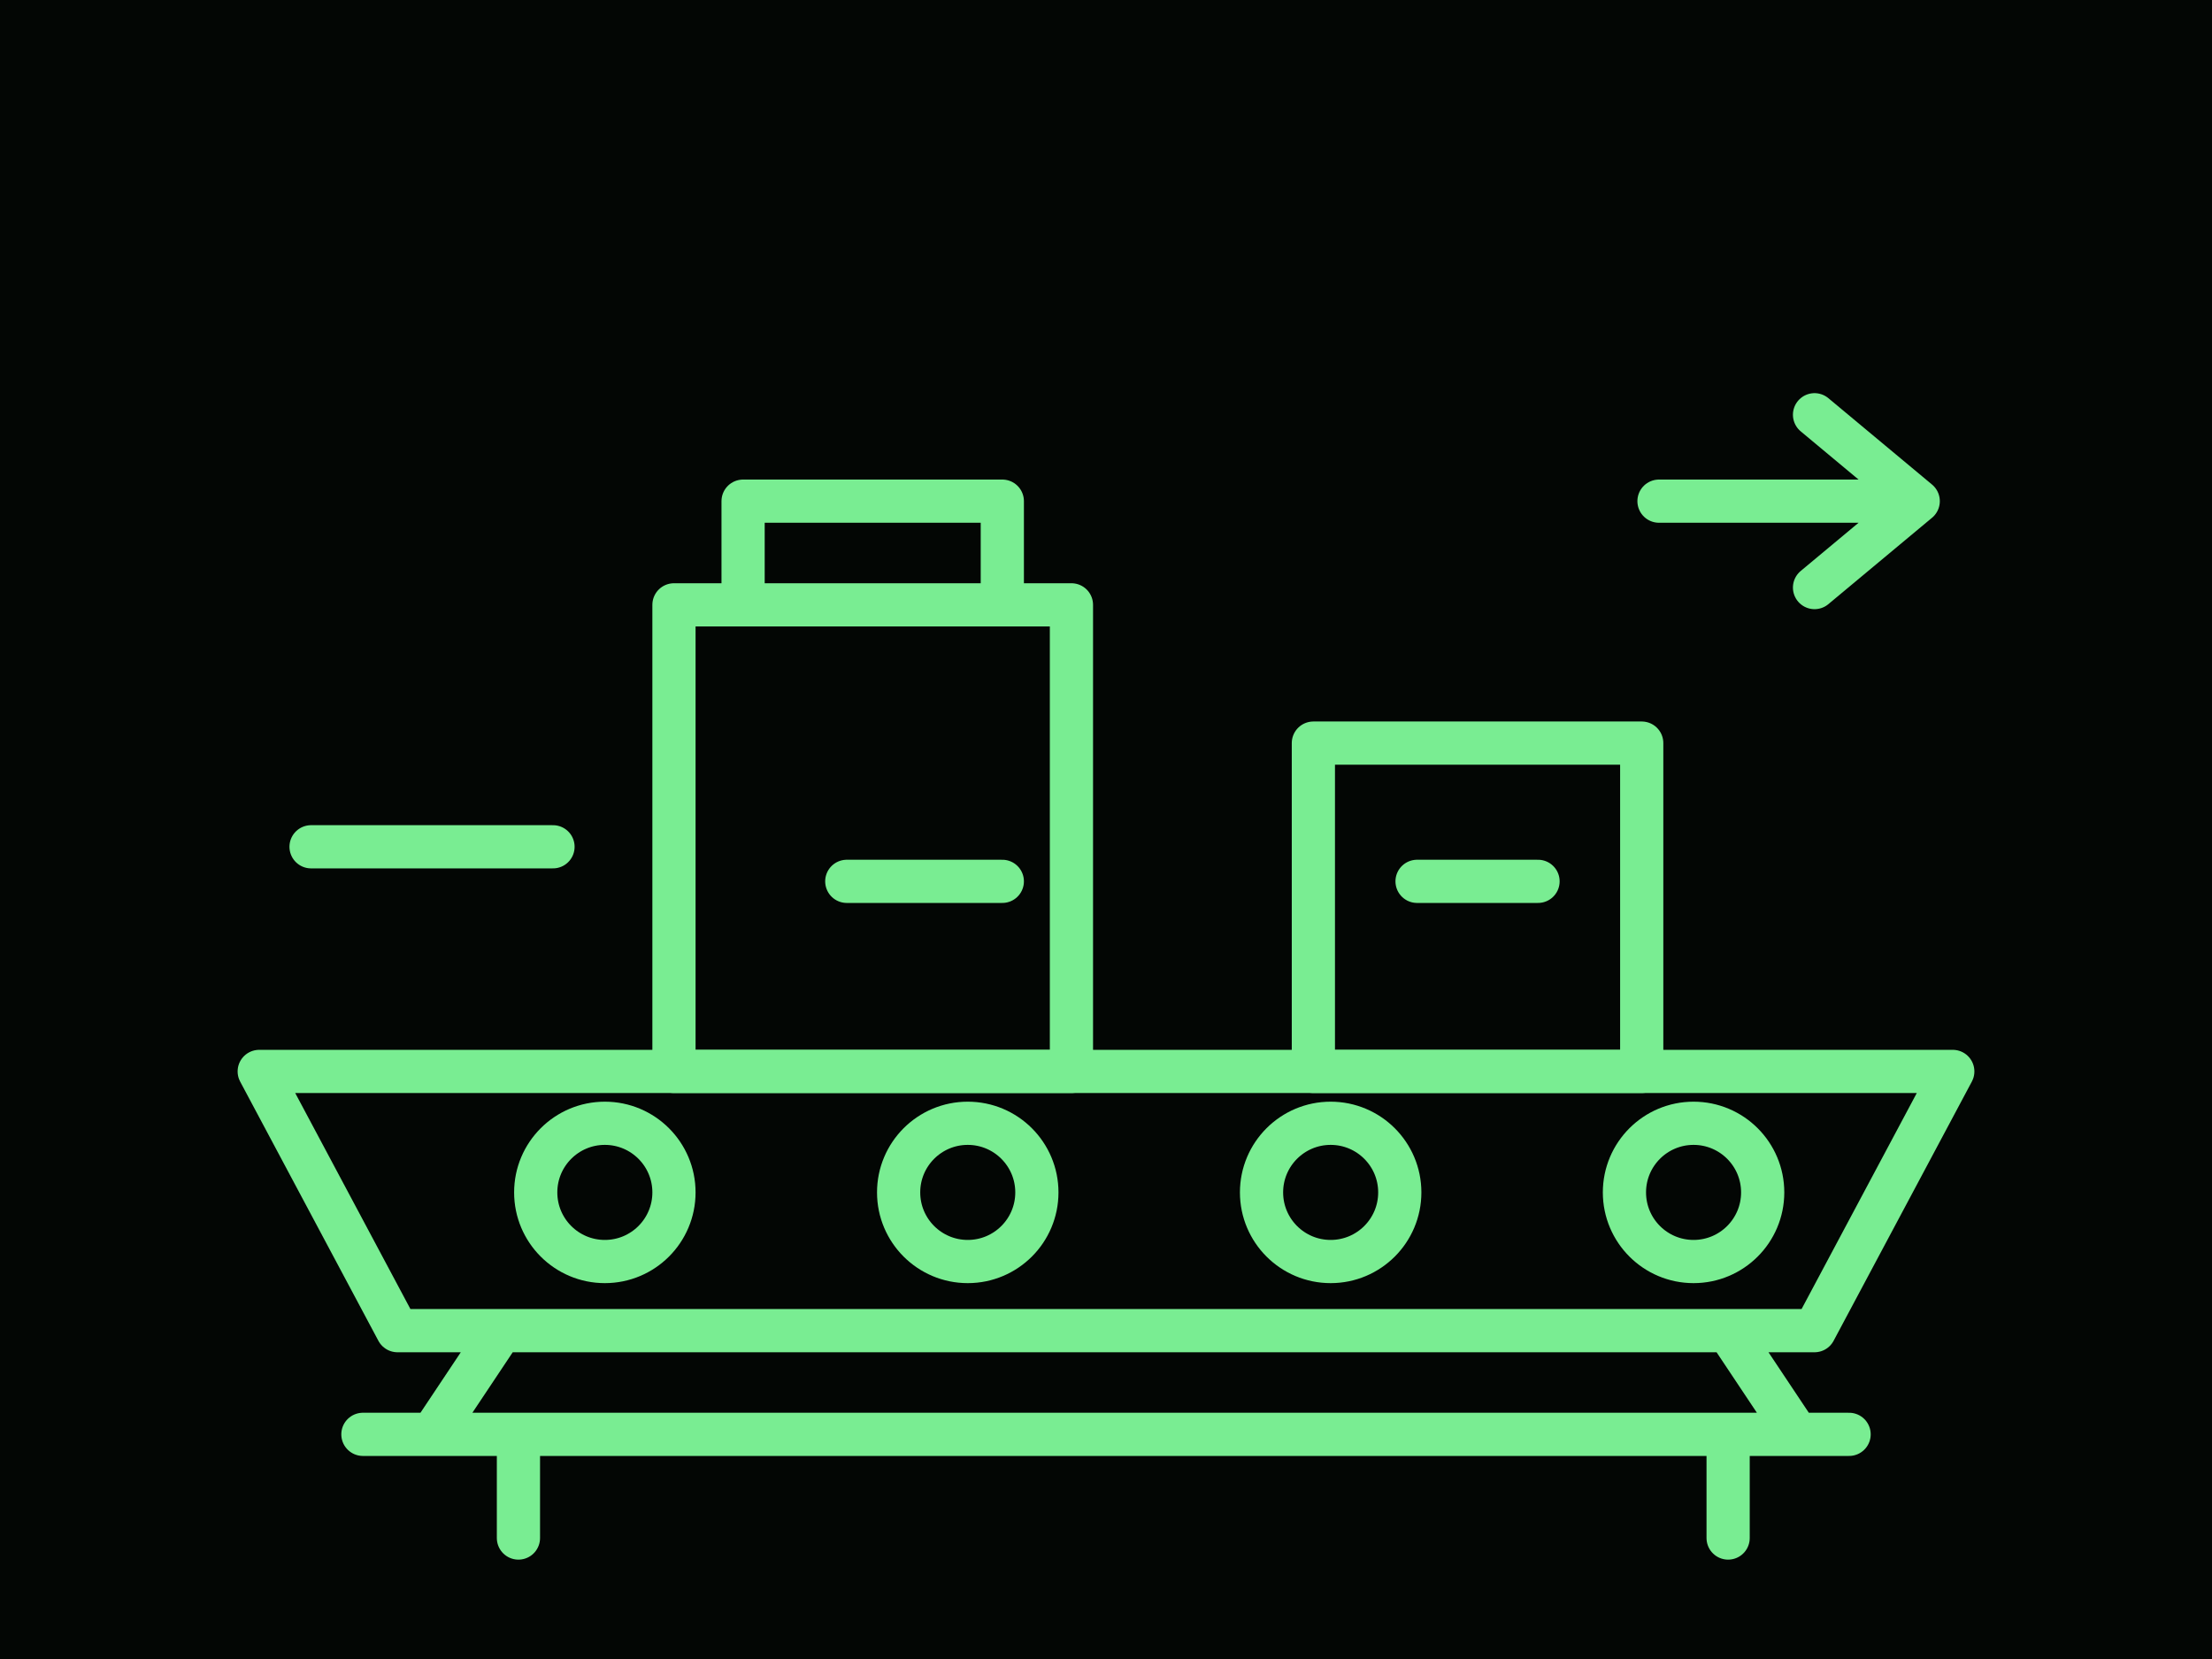
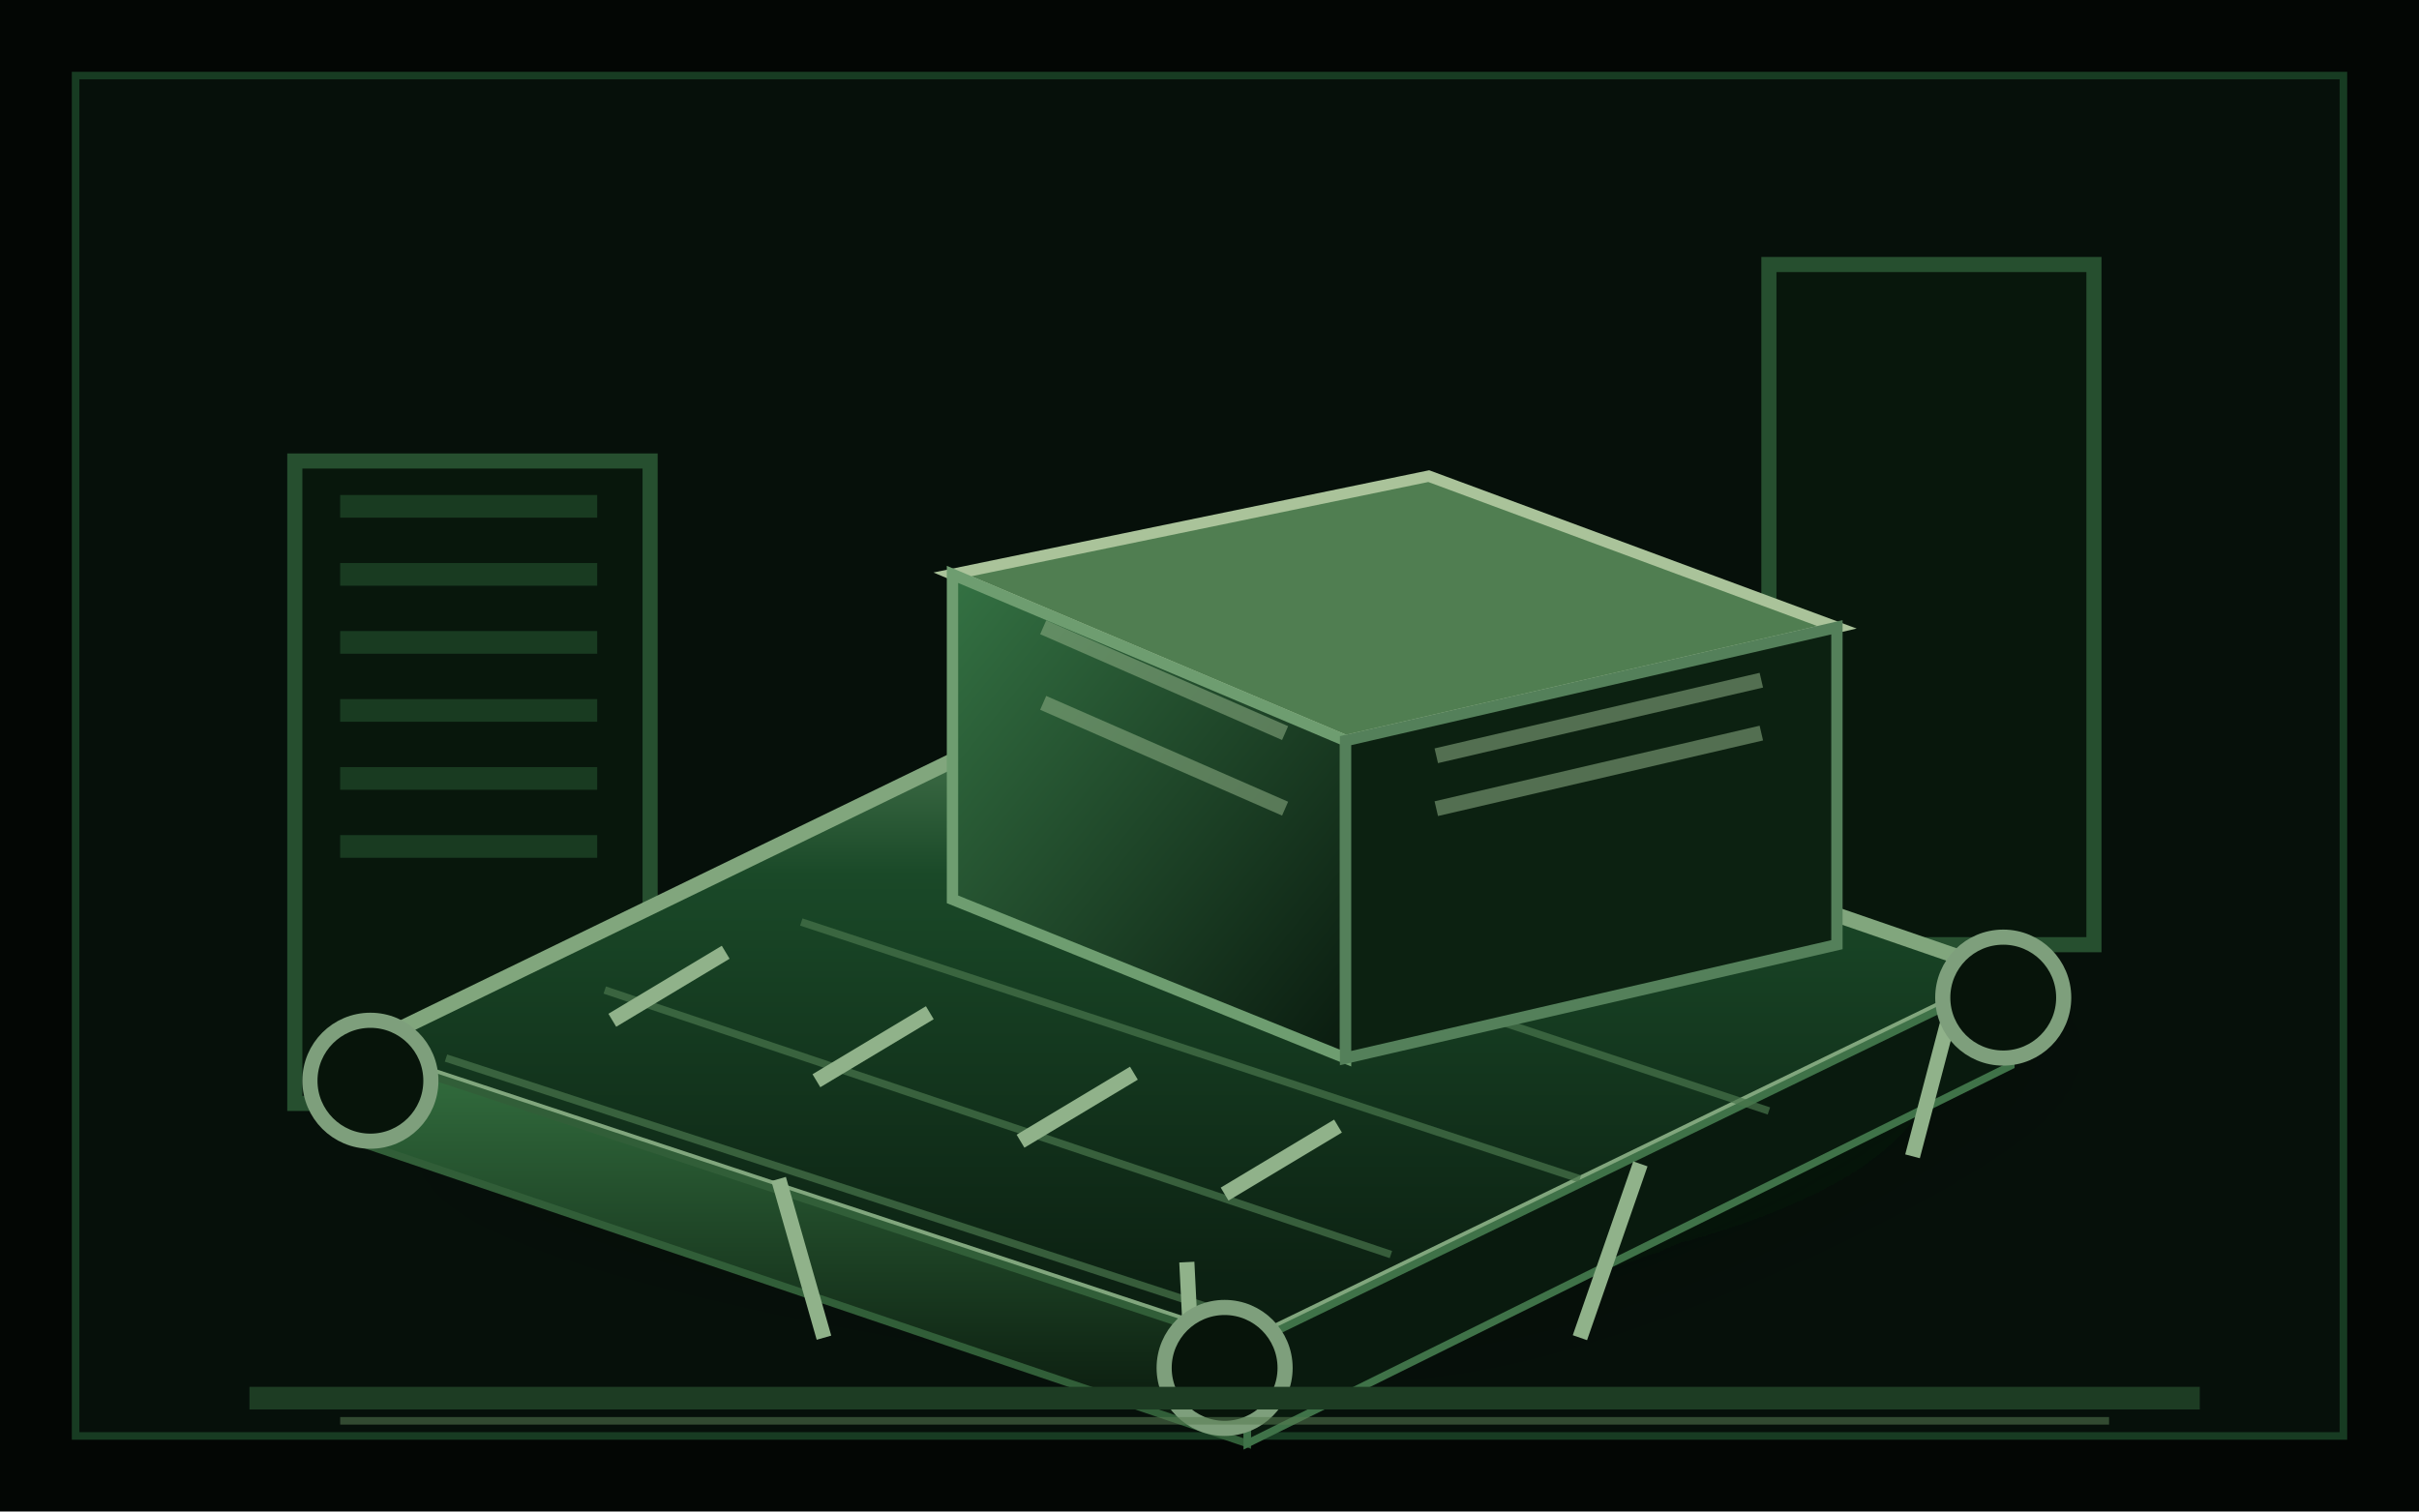
- <svg xmlns="http://www.w3.org/2000/svg" width="128" height="96" viewBox="0 0 128 96" fill="none">
-   <rect width="128" height="96" fill="#030604" />
-   <g stroke="#79ed92" stroke-width="2.5" stroke-linecap="round" stroke-linejoin="round">
-     <path d="M15 62h98l-8 15H23zM21 83h86M29 77l-4 6M100 77l4 6" />
-     <circle cx="35" cy="69" r="4" />
-     <circle cx="56" cy="69" r="4" />
-     <circle cx="77" cy="69" r="4" />
-     <circle cx="98" cy="69" r="4" />
-     <path d="M39 35h23v27H39zM43 29h15v6H43zM76 43h19v19H76z" />
-     <path d="M49 51h9M82 51h7M18 49h14M96 29h15M105 24l6 5-6 5" />
-     <path d="M30 84v5M100 84v5" />
+ <svg xmlns="http://www.w3.org/2000/svg" width="320" height="200" viewBox="0 0 320 200" role="img" aria-label="稼働を続ける搬送コンベヤ">
+   <defs>
+     <linearGradient id="belt-top" x1="0" y1="0" x2="0" y2="1">
+       <stop stop-color="#56845a" />
+       <stop offset=".3" stop-color="#1a4928" />
+       <stop offset="1" stop-color="#0a1b0f" />
+     </linearGradient>
+     <linearGradient id="belt-side" x1="0" y1="0" x2="0" y2="1">
+       <stop stop-color="#347140" />
+       <stop offset="1" stop-color="#07140a" />
+     </linearGradient>
+     <linearGradient id="belt-box" x1="0" y1="0" x2="1" y2="1">
+       <stop stop-color="#347243" />
+       <stop offset="1" stop-color="#0a1b0f" />
+     </linearGradient>
+     <radialGradient id="belt-glow">
+       <stop stop-color="#317440" stop-opacity=".45" />
+       <stop offset="1" stop-color="#030604" stop-opacity="0" />
+     </radialGradient>
+     <filter id="belt-blur">
+       <feGaussianBlur stdDeviation="8" />
+     </filter>
+   </defs>
+   <rect width="320" height="200" fill="#030604" />
+   <rect x="10" y="10" width="300" height="180" fill="#06100a" stroke="#173b22" />
+   <path d="M37 157 137 99l153 38-103 46z" fill="url(#belt-glow)" filter="url(#belt-blur)" />
+   <path d="M39 61h47v85H39zm195-26h43v90h-43z" fill="#08170c" stroke="#264f2f" stroke-width="2" />
+   <path d="M45 67h34m-34 9h34m-34 9h34m-34 9h34m-34 9h34m-34 9h34" stroke="#193b21" stroke-width="3" />
+   <path d="m47 139 118 39 101-49-116-40z" fill="url(#belt-top)" stroke="#81a67d" stroke-width="2" />
+   <path d="m47 139 118 39v13l-118-40z" fill="url(#belt-side)" stroke="#315e38" />
+   <path d="m165 178 101-49v12l-101 50z" fill="#091a0e" stroke="#3f7248" />
+   <path d="m59 140 104 34m-83-43 104 35m-78-44 103 34m-77-43 102 34" stroke="#48754b" stroke-width="1" opacity=".7" />
+   <path d="m81 135 15-9m12 17 15-9m12 17 15-9m12 16 15-9m-74 7 6 21m48-10 1 20m59-33-8 23m49-43-5 19" stroke="#90b28a" stroke-width="2" />
+   <path d="m126 76 63-13 54 20-65 15z" fill="#507e51" stroke="#aac39a" stroke-width="1.5" />
+   <path d="m126 76 52 22v42l-52-21z" fill="url(#belt-box)" stroke="#6e9d70" stroke-width="1.5" />
+   <path d="m178 98 65-15v42l-65 15z" fill="#0c2111" stroke="#54805a" stroke-width="1.5" />
+   <path d="m138 83 32 14m-32-4 32 14m20-7 43-10m-43 17 43-10" stroke="#8eae86" stroke-opacity=".55" stroke-width="2" />
+   <g fill="#07140a" stroke="#7e9f7c" stroke-width="2">
+     <circle cx="49" cy="143" r="8" />
+     <circle cx="162" cy="181" r="8" />
+     <circle cx="265" cy="132" r="8" />
  </g>
+   <path d="M33 185h258" stroke="#1d3c23" stroke-width="3" />
+   <path d="M45 188h234" stroke="#567b50" stroke-opacity=".55" />
</svg>
